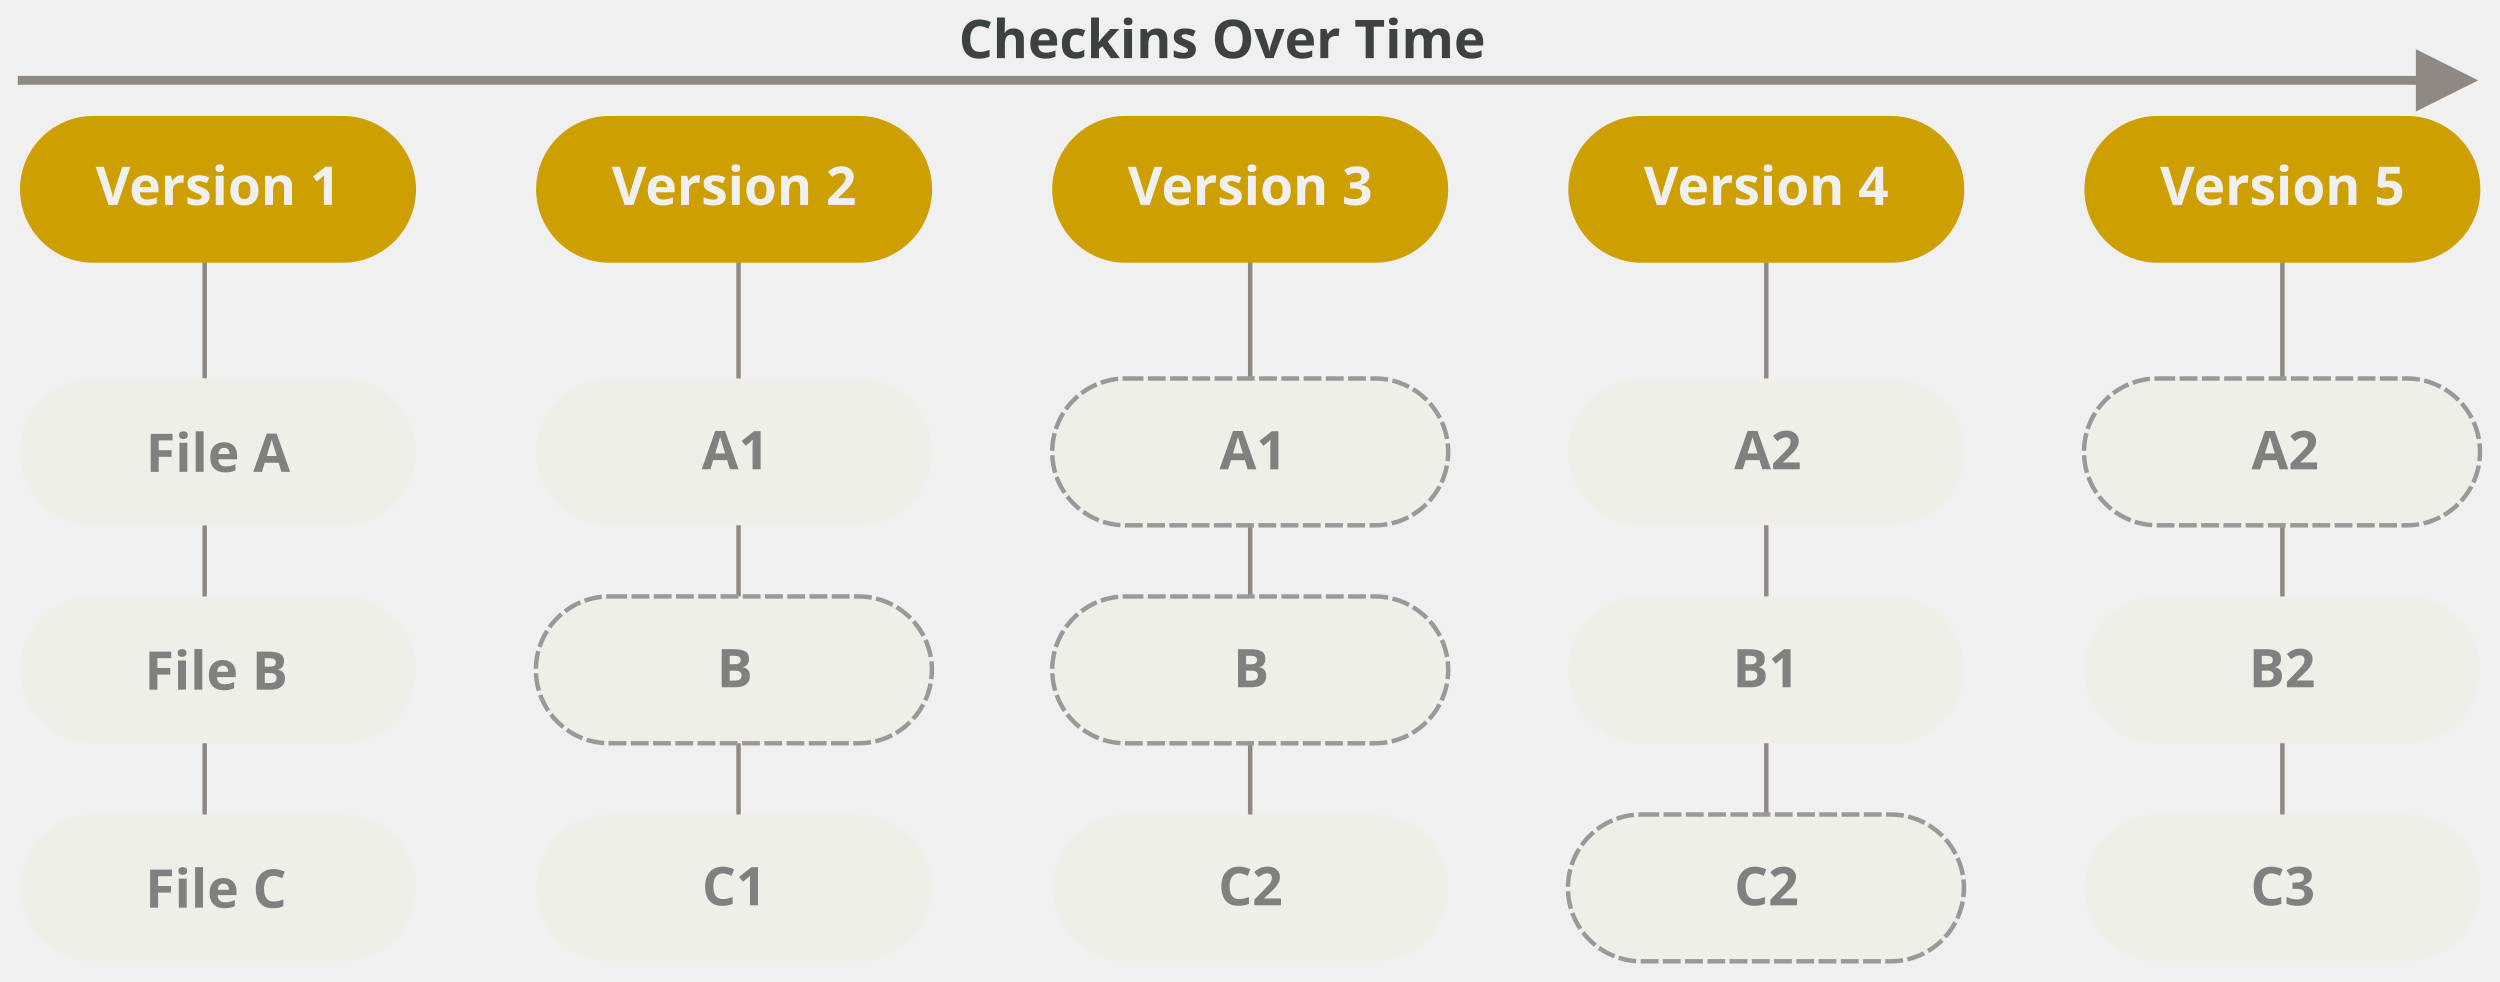
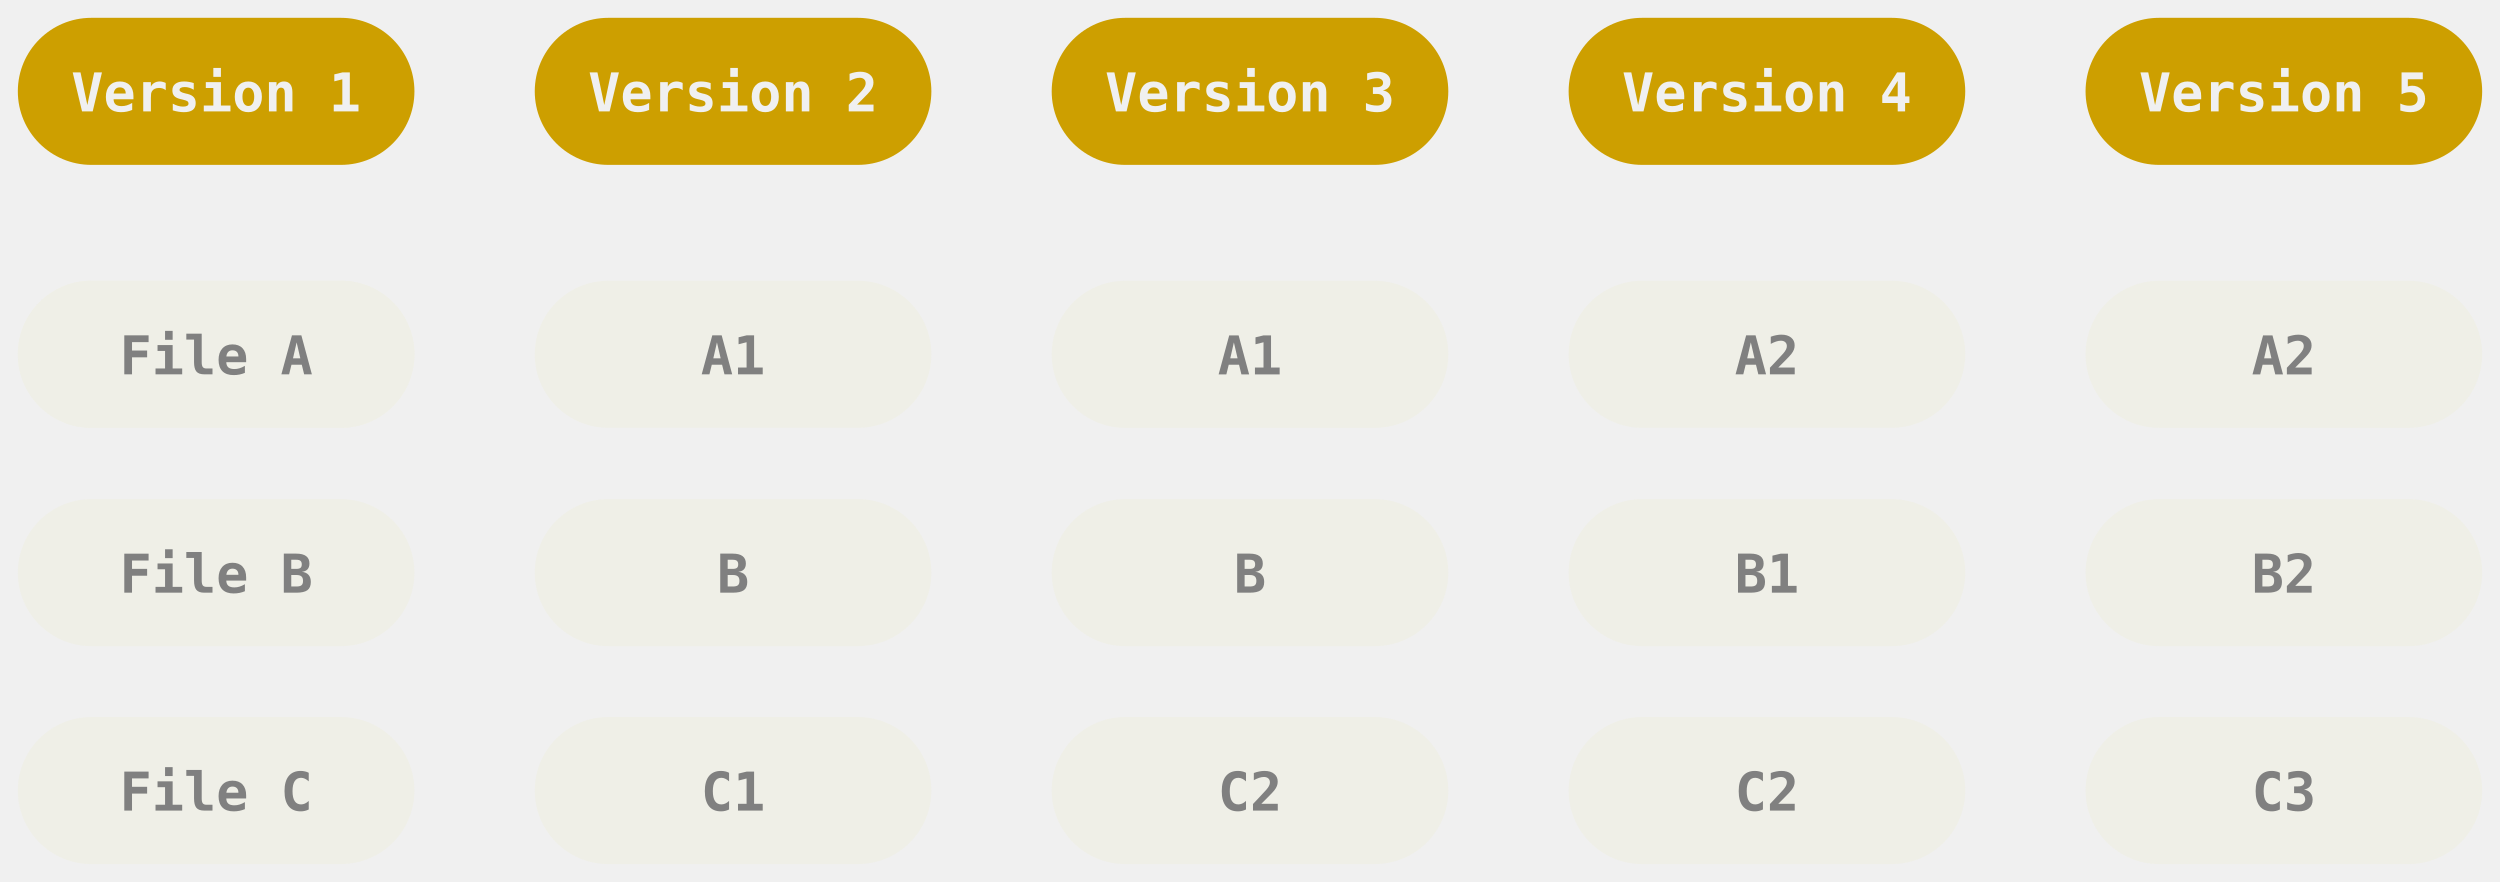
- <svg xmlns="http://www.w3.org/2000/svg" id="svg28972" version="1.1" viewBox="0 0 561.91 220.57">
-   <g id="g29437" transform="translate(3.5,3.06)">
-     <path id="Line" transform="translate(1,-1)" d="m41.5 48.5v148" style="fill-rule:evenodd;fill:#8f8981;stroke-linecap:square;stroke:#8f8981" />
-     <path id="Line-8" transform="translate(1,-1)" d="m161.5 48.5v148" style="fill-rule:evenodd;fill:#8f8981;stroke-linecap:square;stroke:#8f8981" />
-     <path id="Line-9" transform="translate(1,-1)" d="m276.5 48.5v148" style="fill-rule:evenodd;fill:#8f8981;stroke-linecap:square;stroke:#8f8981" />
-     <path id="Line-10" transform="translate(1,-1)" d="m392.5 48.5v148" style="fill-rule:evenodd;fill:#8f8981;stroke-linecap:square;stroke:#8f8981" />
-     <path id="Line-11" transform="translate(1,-1)" d="m508.5 48.5v148" style="fill-rule:evenodd;fill:#8f8981;stroke-linecap:square;stroke:#8f8981" />
-     <g id="gold" transform="translate(0,-3)" style="fill-rule:evenodd;fill:none">
-       <rect id="rect4287" transform="translate(1,26)" width="89" height="33" rx="16.5" fill="#cd9f00" />
-       <text id="text4291" transform="translate(1,26)" fill="white" fill-opacity=".8" font-family="'Source Code Pro'" font-size="12px" font-weight="700" text-anchor="middle">
-         <tspan id="tspan4289" x="44.5" y="20" fill="#f0f0f0" fill-opacity="1">Version 1</tspan>
-       </text>
-       <rect id="rect4293" transform="translate(117,26)" width="89" height="33" rx="16.5" fill="#cd9f00" />
-       <text id="text4297" transform="translate(117,26)" fill="white" fill-opacity=".8" font-family="'Source Code Pro'" font-size="12px" font-weight="700" text-anchor="middle">
-         <tspan id="tspan4295" x="44.5" y="20" fill="#f0f0f0" fill-opacity="1">Version 2</tspan>
-       </text>
-       <rect id="rect4299" transform="translate(233,26)" width="89" height="33" rx="16.5" fill="#cd9f00" />
-       <text id="text4303" transform="translate(233,26)" fill="white" fill-opacity=".8" font-family="'Source Code Pro'" font-size="12px" font-weight="700" text-anchor="middle">
-         <tspan id="tspan4301" x="44.5" y="20" fill="#f0f0f0" fill-opacity="1">Version 3</tspan>
-       </text>
-       <rect id="rect4305" transform="translate(349,26)" width="89" height="33" rx="16.5" fill="#cd9f00" />
-       <text id="text4309" transform="translate(349,26)" fill="white" fill-opacity=".8" font-family="'Source Code Pro'" font-size="12px" font-weight="700" text-anchor="middle">
-         <tspan id="tspan4307" x="44.5" y="20" fill="#f0f0f0" fill-opacity="1">Version 4</tspan>
-       </text>
-       <rect id="rect4311" transform="translate(465,26)" width="89" height="33" rx="16.5" fill="#cd9f00" />
-       <text id="text4315" transform="translate(465,26)" fill="white" fill-opacity=".8" font-family="'Source Code Pro'" font-size="12px" font-weight="700" text-anchor="middle">
-         <tspan id="tspan4313" x="44.5" y="20" fill="#f0f0f0" fill-opacity="1">Version 5</tspan>
-       </text>
-     </g>
-     <g id="brown" transform="translate(1,82)" style="fill-rule:evenodd;fill:none">
-       <rect id="rect28849" width="89" height="33" rx="16.5" ry="16.5" style="fill-rule:evenodd;fill:#efefe7" />
-       <text id="C6" font-size="12px" font-weight="700" style="fill:#979797;font-family:'Source Code Pro';font-size:12px;font-weight:700;text-anchor:middle">
-         <tspan id="tspan28851" x="44.5" y="21" style="fill:gray">File A</tspan>
-       </text>
-     </g>
-     <g id="g28861" transform="translate(1,82)" style="fill-rule:evenodd;fill:none">
-       <rect id="rect28855" width="89" height="33" rx="16.5" ry="16.5" style="fill-rule:evenodd;fill:#efefe7" />
-       <text id="text28859" font-size="12px" font-weight="700" style="fill:#979797;font-family:'Source Code Pro';font-size:12px;font-weight:700;text-anchor:middle">
-         <tspan id="tspan28857" x="44.5" y="21" style="fill:gray">File A</tspan>
-       </text>
-     </g>
-     <g id="g28869" transform="translate(117,82)" style="fill-rule:evenodd;fill:none">
-       <g id="g29320">
-         <rect id="rect28863" width="89" height="33" rx="16.5" ry="16.5" style="fill-rule:evenodd;fill:#efefe7" />
-         <text id="text28867" transform="translate(.29766 -.588)" font-size="12px" font-weight="700" style="fill:#979797;font-family:'Source Code Pro';font-size:12px;font-weight:700;text-anchor:middle">
-           <tspan id="tspan28865" x="44.5" y="21" style="fill:gray">A1</tspan>
-         </text>
-       </g>
-     </g>
-     <g id="g28877" transform="translate(117,180)" style="fill-rule:evenodd;fill:none">
-       <rect id="rect28871" width="89" height="33" rx="16.5" ry="16.5" style="fill-rule:evenodd;fill:#efefe7" />
-       <text id="text28875" transform="translate(.027656 -.588)" font-size="12px" font-weight="700" style="fill:#979797;font-family:'Source Code Pro';font-size:12px;font-weight:700;text-anchor:middle">
-         <tspan id="tspan28873" x="44.5" y="21" style="fill:gray">C1</tspan>
-       </text>
-     </g>
-     <g id="g29330">
-       <rect id="rect28879" transform="translate(233,180)" width="89" height="33" rx="16.5" ry="16.5" style="fill-rule:evenodd;fill:#efefe7" />
-       <text id="text28883" transform="translate(233.06 179.41)" font-size="12px" font-weight="700" style="fill-rule:evenodd;fill:#979797;font-family:'Source Code Pro';font-size:12px;font-weight:700;text-anchor:middle">
-         <tspan id="tspan28881" x="44.5" y="21" style="fill:gray">C2</tspan>
-       </text>
-     </g>
-     <g id="g28893" transform="translate(349,131)" style="fill-rule:evenodd;fill:none">
-       <rect id="rect28887" width="89" height="33" rx="16.5" ry="16.5" style="fill-rule:evenodd;fill:#efefe7" />
-       <text id="text28891" transform="translate(-.092344 -.588)" font-size="12px" font-weight="700" style="fill:#979797;font-family:'Source Code Pro';font-size:12px;font-weight:700;text-anchor:middle">
-         <tspan id="tspan28889" x="44.5" y="21" style="fill:gray">B1</tspan>
-       </text>
-     </g>
-     <g id="g28932" transform="translate(349,82)" style="fill-rule:evenodd;fill:none">
-       <rect id="rect28926" width="89" height="33" rx="16.5" ry="16.5" style="fill-rule:evenodd;fill:#efefe7" />
-       <text id="text28930" transform="translate(.33366 -.588)" font-size="12px" font-weight="700" style="fill:#979797;font-family:'Source Code Pro';font-size:12px;font-weight:700;text-anchor:middle">
-         <tspan id="tspan28928" x="44.5" y="21" style="fill:gray">A2</tspan>
-       </text>
-     </g>
-     <g id="g29340">
-       <rect id="rect28879-7-9" transform="translate(464.91 82.01)" width="89" height="33" rx="16.5" ry="16.5" style="fill-rule:evenodd;fill:#efefe7;paint-order:markers fill stroke;stroke-dasharray:4, 1;stroke-linejoin:round;stroke:#999" />
-       <text id="A2" transform="translate(465.25 81.422)" font-size="12px" font-weight="700" style="fill-rule:evenodd;fill:gray;font-family:'Source Code Pro';font-size:12px;font-weight:700">
-         <tspan id="tspan28909" x="37.299" y="21" style="fill:gray">A2</tspan>
-       </text>
-     </g>
-     <g id="g28940" transform="translate(465,131)" style="fill-rule:evenodd;fill:none">
-       <rect id="rect28934" width="89" height="33" rx="16.5" ry="16.5" style="fill-rule:evenodd;fill:#efefe7" />
-       <text id="text28938" transform="translate(-.056344 -.588)" font-size="12px" font-weight="700" style="fill:#979797;font-family:'Source Code Pro';font-size:12px;font-weight:700;text-anchor:middle">
-         <tspan id="tspan28936" x="44.5" y="21" style="fill:gray">B2</tspan>
-       </text>
-     </g>
-     <rect id="rect28942" transform="translate(465,180)" width="89" height="33" rx="16.5" ry="16.5" style="fill-rule:evenodd;fill:#efefe7" />
-     <text id="text28946" transform="translate(465.09 179.41)" font-size="12px" font-weight="700" style="fill-rule:evenodd;fill:#979797;font-family:'Source Code Pro';font-size:12px;font-weight:700;text-anchor:middle">
-       <tspan id="tspan28944" x="44.5" y="21" style="fill:gray">C3</tspan>
+ <svg xmlns="http://www.w3.org/2000/svg" version="1.1" width="1122" height="395.8" viewBox="0 0 561 197.9">
+   <g>
+     <rect x="4" y="4" width="89" height="33" rx="16.5" ry="16.5" fill="#cd9f00" />
+     <text font-size="12px" font-weight="700" font-family="'JetBrains Mono', 'Source Code Pro', monospace" text-anchor="middle">
+       <tspan x="48.5" y="25" fill="#f0f0f0">Version 1</tspan>
    </text>
-     <g id="g28956" transform="translate(1,131)" style="fill-rule:evenodd;fill:none">
-       <rect id="rect28950" width="89" height="33" rx="16.5" ry="16.5" style="fill-rule:evenodd;fill:#efefe7" />
-       <text id="text28954" transform="translate(-.40434 -.042)" font-size="12px" font-weight="700" style="fill:#979797;font-family:'Source Code Pro';font-size:12px;font-weight:700;text-anchor:middle">
-         <tspan id="tspan28952" x="44.5" y="21" style="fill:gray">File B</tspan>
-       </text>
-     </g>
-     <g id="g28964" transform="translate(1,180)" style="fill-rule:evenodd;fill:none">
-       <rect id="rect28958" width="89" height="33" rx="16.5" ry="16.5" style="fill-rule:evenodd;fill:#efefe7" />
-       <text id="text28962" transform="translate(-.45234 -.042)" font-size="12px" font-weight="700" style="fill:#979797;font-family:'Source Code Pro';font-size:12px;font-weight:700;text-anchor:middle">
-         <tspan id="tspan28960" x="44.5" y="21" style="fill:gray">File C</tspan>
-       </text>
-     </g>
-     <path id="Line-14" transform="translate(1,-1)" d="m538.5 17h-539v-2h539v-6l14 7-14 7z" style="fill:#8f8981" />
-     <text id="Checkins-Over-Time-2" transform="translate(1,-1)" font-size="12px" font-weight="700" style="fill-rule:evenodd;fill:#3e4141;font-family:'Source Code Pro';font-size:12px;font-weight:700">
-       <tspan id="tspan28967" x="211" y="11" style="fill:#3e4141">Checkins Over Time</tspan>
+   </g>
+   <g>
+     <rect x="120" y="4" width="89" height="33" rx="16.5" ry="16.5" fill="#cd9f00" />
+     <text font-size="12px" font-weight="700" font-family="'JetBrains Mono', 'Source Code Pro', monospace" text-anchor="middle">
+       <tspan x="164.5" y="25" fill="#f0f0f0">Version 2</tspan>
    </text>
-     <g id="g29263" transform="translate(-.01541 -.188)">
-       <rect id="rect28879-7-4" transform="translate(233.02 131.19)" width="89" height="33" rx="16.5" ry="16.5" style="fill-rule:evenodd;fill:#efefe7;paint-order:markers fill stroke;stroke-dasharray:4, 1;stroke-linejoin:round;stroke:#999" />
-       <text id="text28917" transform="translate(232.8,130.6)" font-size="12px" font-weight="700" style="fill-rule:evenodd;fill:gray;font-family:'Source Code Pro';font-size:12px;font-weight:700">
-         <tspan id="tspan28915" x="40.899" y="21" style="fill:gray">B</tspan>
-       </text>
-     </g>
-     <g id="g29325">
-       <rect id="rect28879-7" transform="translate(233 82.01)" width="89" height="33" rx="16.5" ry="16.5" style="fill-rule:evenodd;fill:#efefe7;paint-order:markers fill stroke;stroke-dasharray:4, 1;stroke-linejoin:round;stroke:#999" />
-       <text id="A1" transform="translate(233.3 81.422)" font-size="12px" font-weight="700" style="fill-rule:evenodd;fill:gray;font-family:'Source Code Pro';font-size:12px;font-weight:700">
-         <tspan id="tspan28903" x="37.299" y="21" style="fill:gray">A1</tspan>
-       </text>
-     </g>
-     <g id="g29335">
-       <rect id="rect28879-7-2" transform="translate(348.92 180.01)" width="89" height="33" rx="16.5" ry="16.5" style="fill-rule:evenodd;fill:#efefe7;paint-order:markers fill stroke;stroke-dasharray:4, 1;stroke-linejoin:round;stroke:#999" />
-       <text id="C2" transform="translate(348.99 179.42)" font-size="12px" font-weight="700" style="fill-rule:evenodd;fill:gray;font-family:'Source Code Pro';font-size:12px;font-weight:700">
-         <tspan id="tspan28922" x="37.299" y="21" style="fill:gray">C2</tspan>
-       </text>
-     </g>
-     <g id="g29315">
-       <rect id="rect28879-7-3" transform="translate(116.95 131)" width="89" height="33" rx="16.5" ry="16.5" style="fill-rule:evenodd;fill:#efefe7;paint-order:markers fill stroke;stroke-dasharray:4, 1;stroke-linejoin:round;stroke:#999" />
-       <text id="B" transform="translate(116.73 130.41)" font-size="12px" font-weight="700" style="fill-rule:evenodd;fill:gray;font-family:'Source Code Pro';font-size:12px;font-weight:700">
-         <tspan id="tspan28897" x="40.899" y="21" style="fill:gray">B</tspan>
-       </text>
-     </g>
+   </g>
+   <g>
+     <rect x="236" y="4" width="89" height="33" rx="16.5" ry="16.5" fill="#cd9f00" />
+     <text font-size="12px" font-weight="700" font-family="'JetBrains Mono', 'Source Code Pro', monospace" text-anchor="middle">
+       <tspan x="280.5" y="25" fill="#f0f0f0">Version 3</tspan>
+     </text>
+   </g>
+   <g>
+     <rect x="352" y="4" width="89" height="33" rx="16.5" ry="16.5" fill="#cd9f00" />
+     <text font-size="12px" font-weight="700" font-family="'JetBrains Mono', 'Source Code Pro', monospace" text-anchor="middle">
+       <tspan x="396.5" y="25" fill="#f0f0f0">Version 4</tspan>
+     </text>
+   </g>
+   <g>
+     <rect x="468" y="4" width="89" height="33" rx="16.5" ry="16.5" fill="#cd9f00" />
+     <text font-size="12px" font-weight="700" font-family="'JetBrains Mono', 'Source Code Pro', monospace" text-anchor="middle">
+       <tspan x="512.5" y="25" fill="#f0f0f0">Version 5</tspan>
+     </text>
+   </g>
+   <g>
+     <rect x="4" y="63" width="89" height="33" rx="16.5" ry="16.5" fill="#efefe7" />
+     <text font-size="12px" font-weight="700" font-family="'JetBrains Mono', 'Source Code Pro', monospace" text-anchor="middle">
+       <tspan x="48.5" y="84" fill="gray">File A</tspan>
+     </text>
+   </g>
+   <g>
+     <rect x="4" y="63" width="89" height="33" rx="16.5" ry="16.5" fill="#efefe7" />
+     <text font-size="12px" font-weight="700" font-family="'JetBrains Mono', 'Source Code Pro', monospace" text-anchor="middle">
+       <tspan x="48.5" y="84" fill="gray">File A</tspan>
+     </text>
+   </g>
+   <g>
+     <rect x="120" y="63" width="89" height="33" rx="16.5" ry="16.5" fill="#efefe7" />
+     <text font-size="12px" font-weight="700" font-family="'JetBrains Mono', 'Source Code Pro', monospace" text-anchor="middle">
+       <tspan x="164.5" y="84" fill="gray">A1</tspan>
+     </text>
+   </g>
+   <g>
+     <rect x="120" y="160.9" width="89" height="33" rx="16.5" ry="16.5" fill="#efefe7" />
+     <text font-size="12px" font-weight="700" font-family="'JetBrains Mono', 'Source Code Pro', monospace" text-anchor="middle">
+       <tspan x="164.5" y="181.9" fill="gray">C1</tspan>
+     </text>
+   </g>
+   <g>
+     <rect x="236" y="160.9" width="89" height="33" rx="16.5" ry="16.5" fill="#efefe7" />
+     <text font-size="12px" font-weight="700" font-family="'JetBrains Mono', 'Source Code Pro', monospace" text-anchor="middle">
+       <tspan x="280.5" y="181.9" fill="gray">C2</tspan>
+     </text>
+   </g>
+   <g>
+     <rect x="352" y="112" width="89" height="33" rx="16.5" ry="16.5" fill="#efefe7" />
+     <text font-size="12px" font-weight="700" font-family="'JetBrains Mono', 'Source Code Pro', monospace" text-anchor="middle">
+       <tspan x="396.5" y="133" fill="gray">B1</tspan>
+     </text>
+   </g>
+   <g>
+     <rect x="352" y="63" width="89" height="33" rx="16.5" ry="16.5" fill="#efefe7" />
+     <text font-size="12px" font-weight="700" font-family="'JetBrains Mono', 'Source Code Pro', monospace" text-anchor="middle">
+       <tspan x="396.5" y="84" fill="gray">A2</tspan>
+     </text>
+   </g>
+   <g>
+     <rect x="468" y="63.01" width="89" height="33" rx="16.5" ry="16.5" fill="#efefe7" />
+     <text font-size="12px" font-weight="700" font-family="'JetBrains Mono', 'Source Code Pro', monospace" text-anchor="middle">
+       <tspan x="512.5" y="84.01" fill="gray">A2</tspan>
+     </text>
+   </g>
+   <g>
+     <rect x="468" y="112" width="89" height="33" rx="16.5" ry="16.5" fill="#efefe7" />
+     <text font-size="12px" font-weight="700" font-family="'JetBrains Mono', 'Source Code Pro', monospace" text-anchor="middle">
+       <tspan x="512.5" y="133" fill="gray">B2</tspan>
+     </text>
+   </g>
+   <g>
+     <rect x="468" y="160.9" width="89" height="33" rx="16.5" ry="16.5" fill="#efefe7" />
+     <text font-size="12px" font-weight="700" font-family="'JetBrains Mono', 'Source Code Pro', monospace" text-anchor="middle">
+       <tspan x="512.5" y="181.9" fill="gray">C3</tspan>
+     </text>
+   </g>
+   <g>
+     <rect x="4" y="112" width="89" height="33" rx="16.5" ry="16.5" fill="#efefe7" />
+     <text font-size="12px" font-weight="700" font-family="'JetBrains Mono', 'Source Code Pro', monospace" text-anchor="middle">
+       <tspan x="48.5" y="133" fill="gray">File B</tspan>
+     </text>
+   </g>
+   <g>
+     <rect x="4" y="160.9" width="89" height="33" rx="16.5" ry="16.5" fill="#efefe7" />
+     <text font-size="12px" font-weight="700" font-family="'JetBrains Mono', 'Source Code Pro', monospace" text-anchor="middle">
+       <tspan x="48.5" y="181.9" fill="gray">File C</tspan>
+     </text>
+   </g>
+   <g>
+     <rect x="236" y="112" width="89" height="33" rx="16.5" ry="16.5" fill="#efefe7" />
+     <text font-size="12px" font-weight="700" font-family="'JetBrains Mono', 'Source Code Pro', monospace" text-anchor="middle">
+       <tspan x="280.5" y="133" fill="gray">B</tspan>
+     </text>
+   </g>
+   <g>
+     <rect x="236" y="63.01" width="89" height="33" rx="16.5" ry="16.5" fill="#efefe7" />
+     <text font-size="12px" font-weight="700" font-family="'JetBrains Mono', 'Source Code Pro', monospace" text-anchor="middle">
+       <tspan x="280.5" y="84.01" fill="gray">A1</tspan>
+     </text>
+   </g>
+   <g>
+     <rect x="352" y="160.9" width="89" height="33" rx="16.5" ry="16.5" fill="#efefe7" />
+     <text font-size="12px" font-weight="700" font-family="'JetBrains Mono', 'Source Code Pro', monospace" text-anchor="middle">
+       <tspan x="396.5" y="181.9" fill="gray">C2</tspan>
+     </text>
+   </g>
+   <g>
+     <rect x="120" y="112" width="89" height="33" rx="16.5" ry="16.5" fill="#efefe7" />
+     <text font-size="12px" font-weight="700" font-family="'JetBrains Mono', 'Source Code Pro', monospace" text-anchor="middle">
+       <tspan x="164.5" y="133" fill="gray">B</tspan>
+     </text>
  </g>
</svg>
